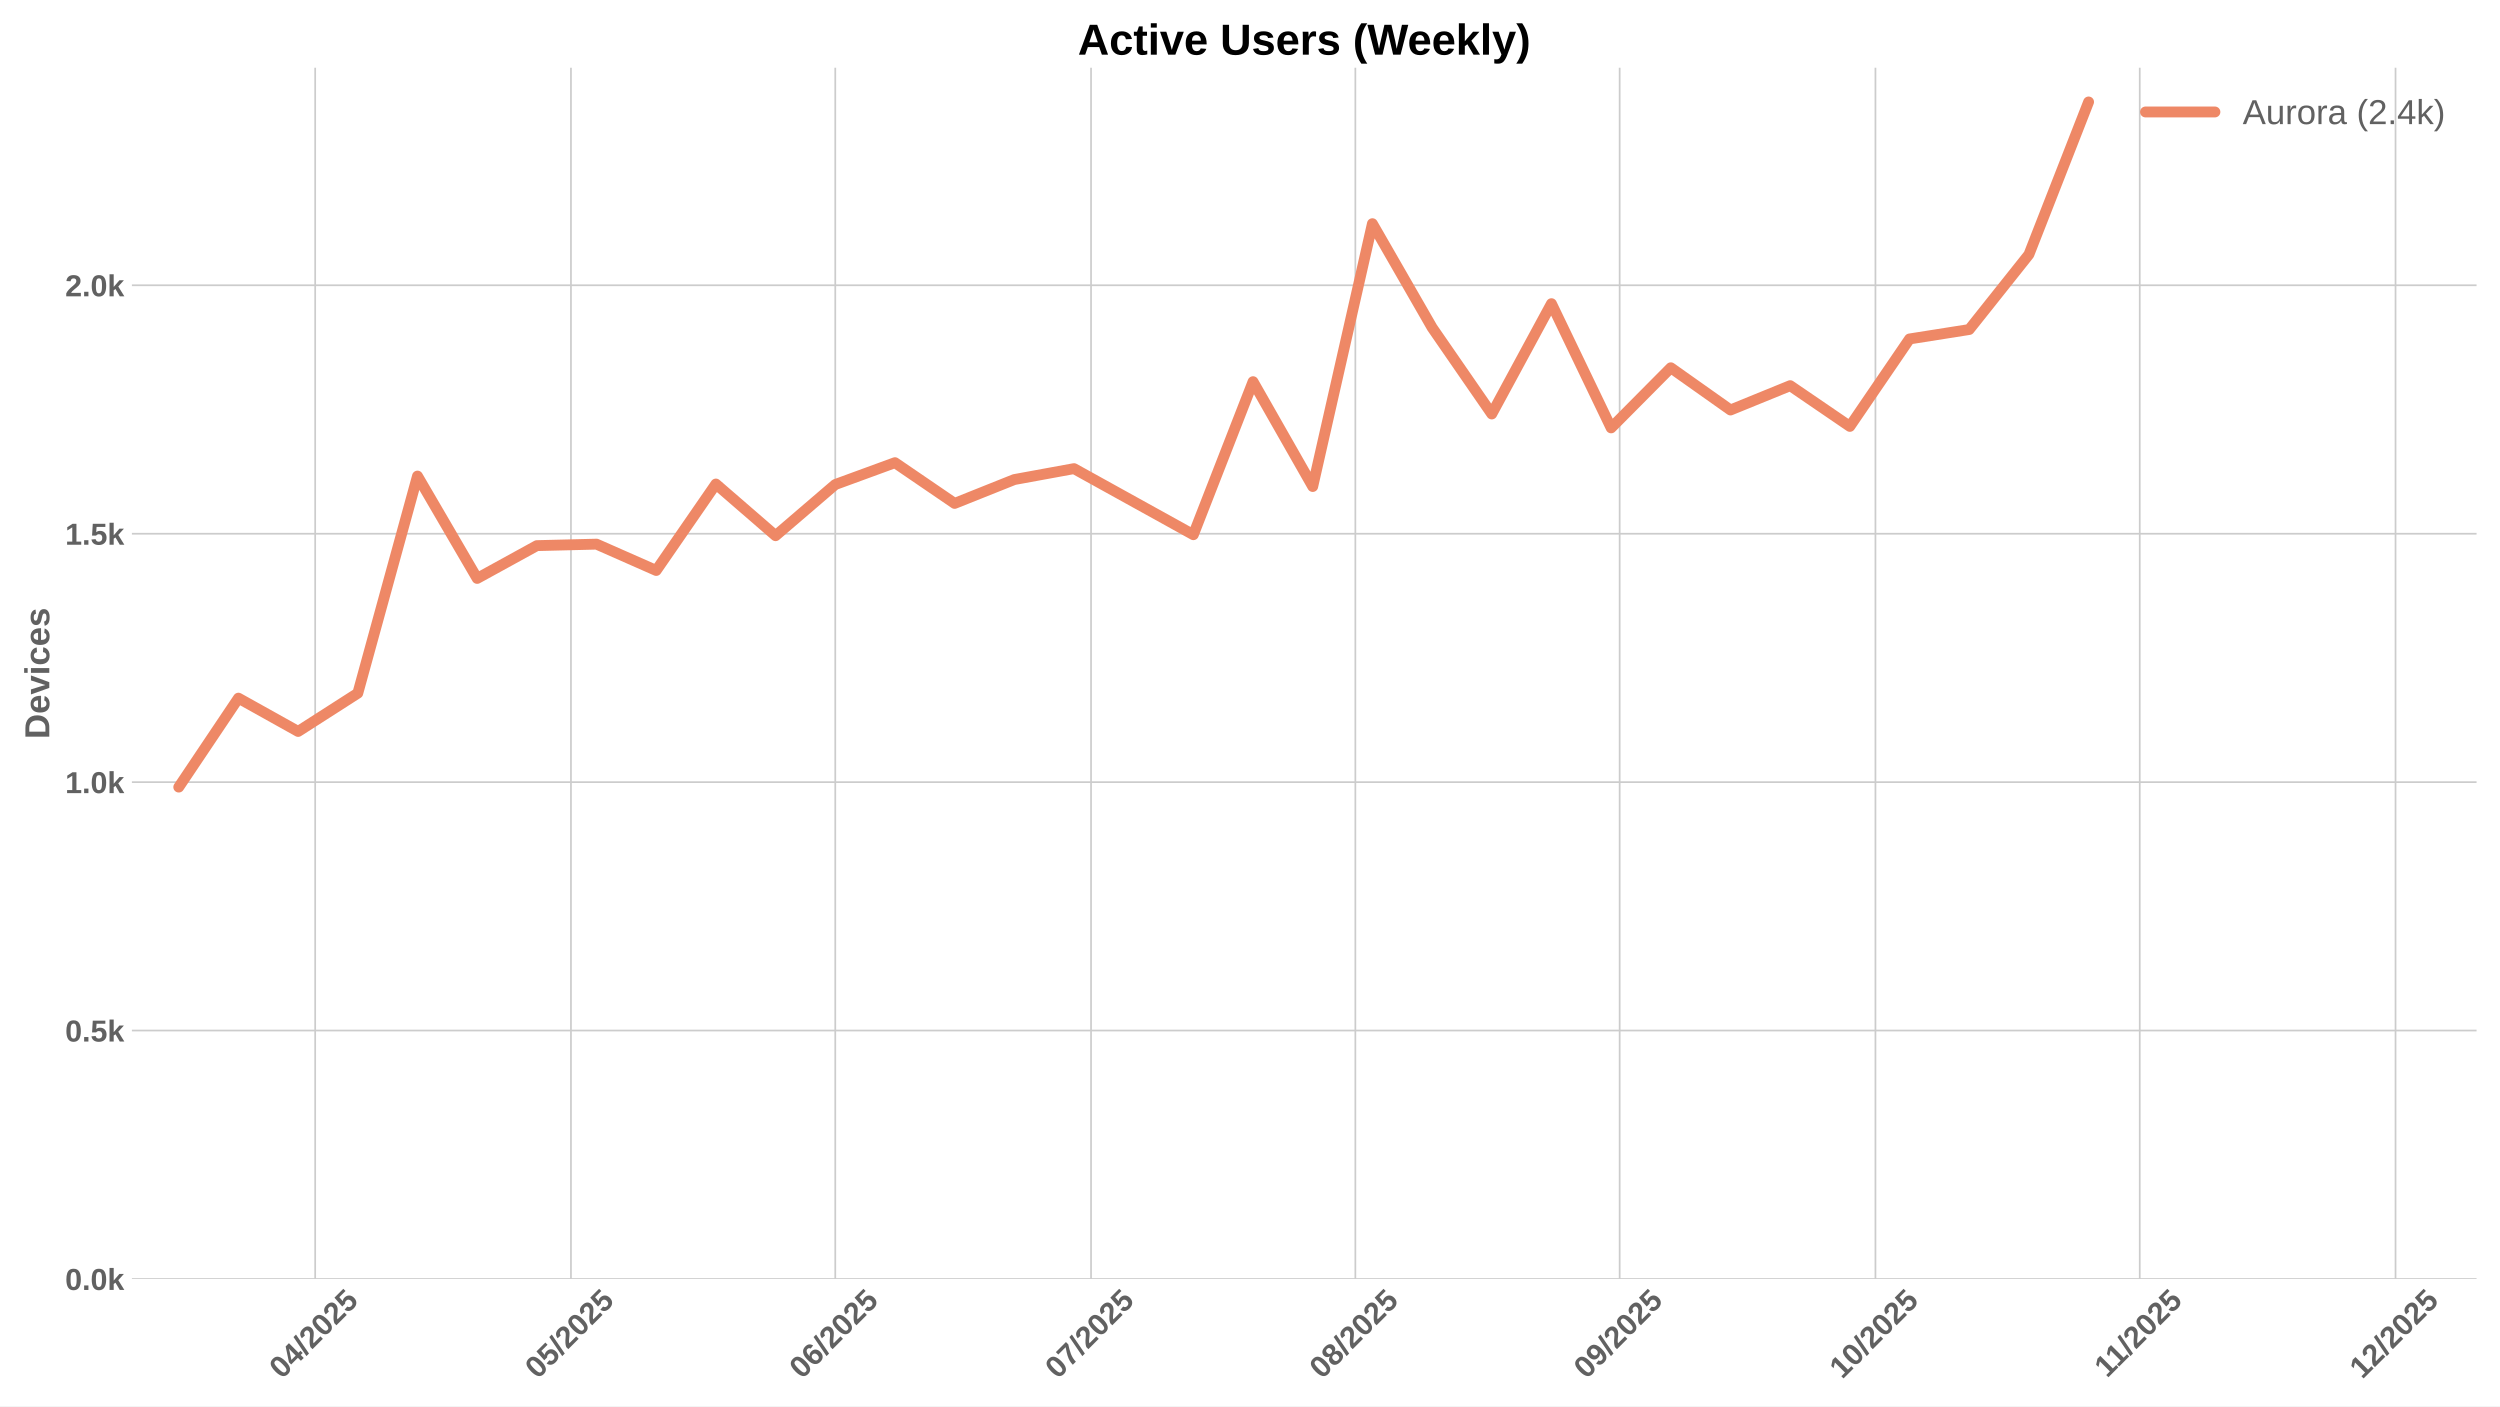
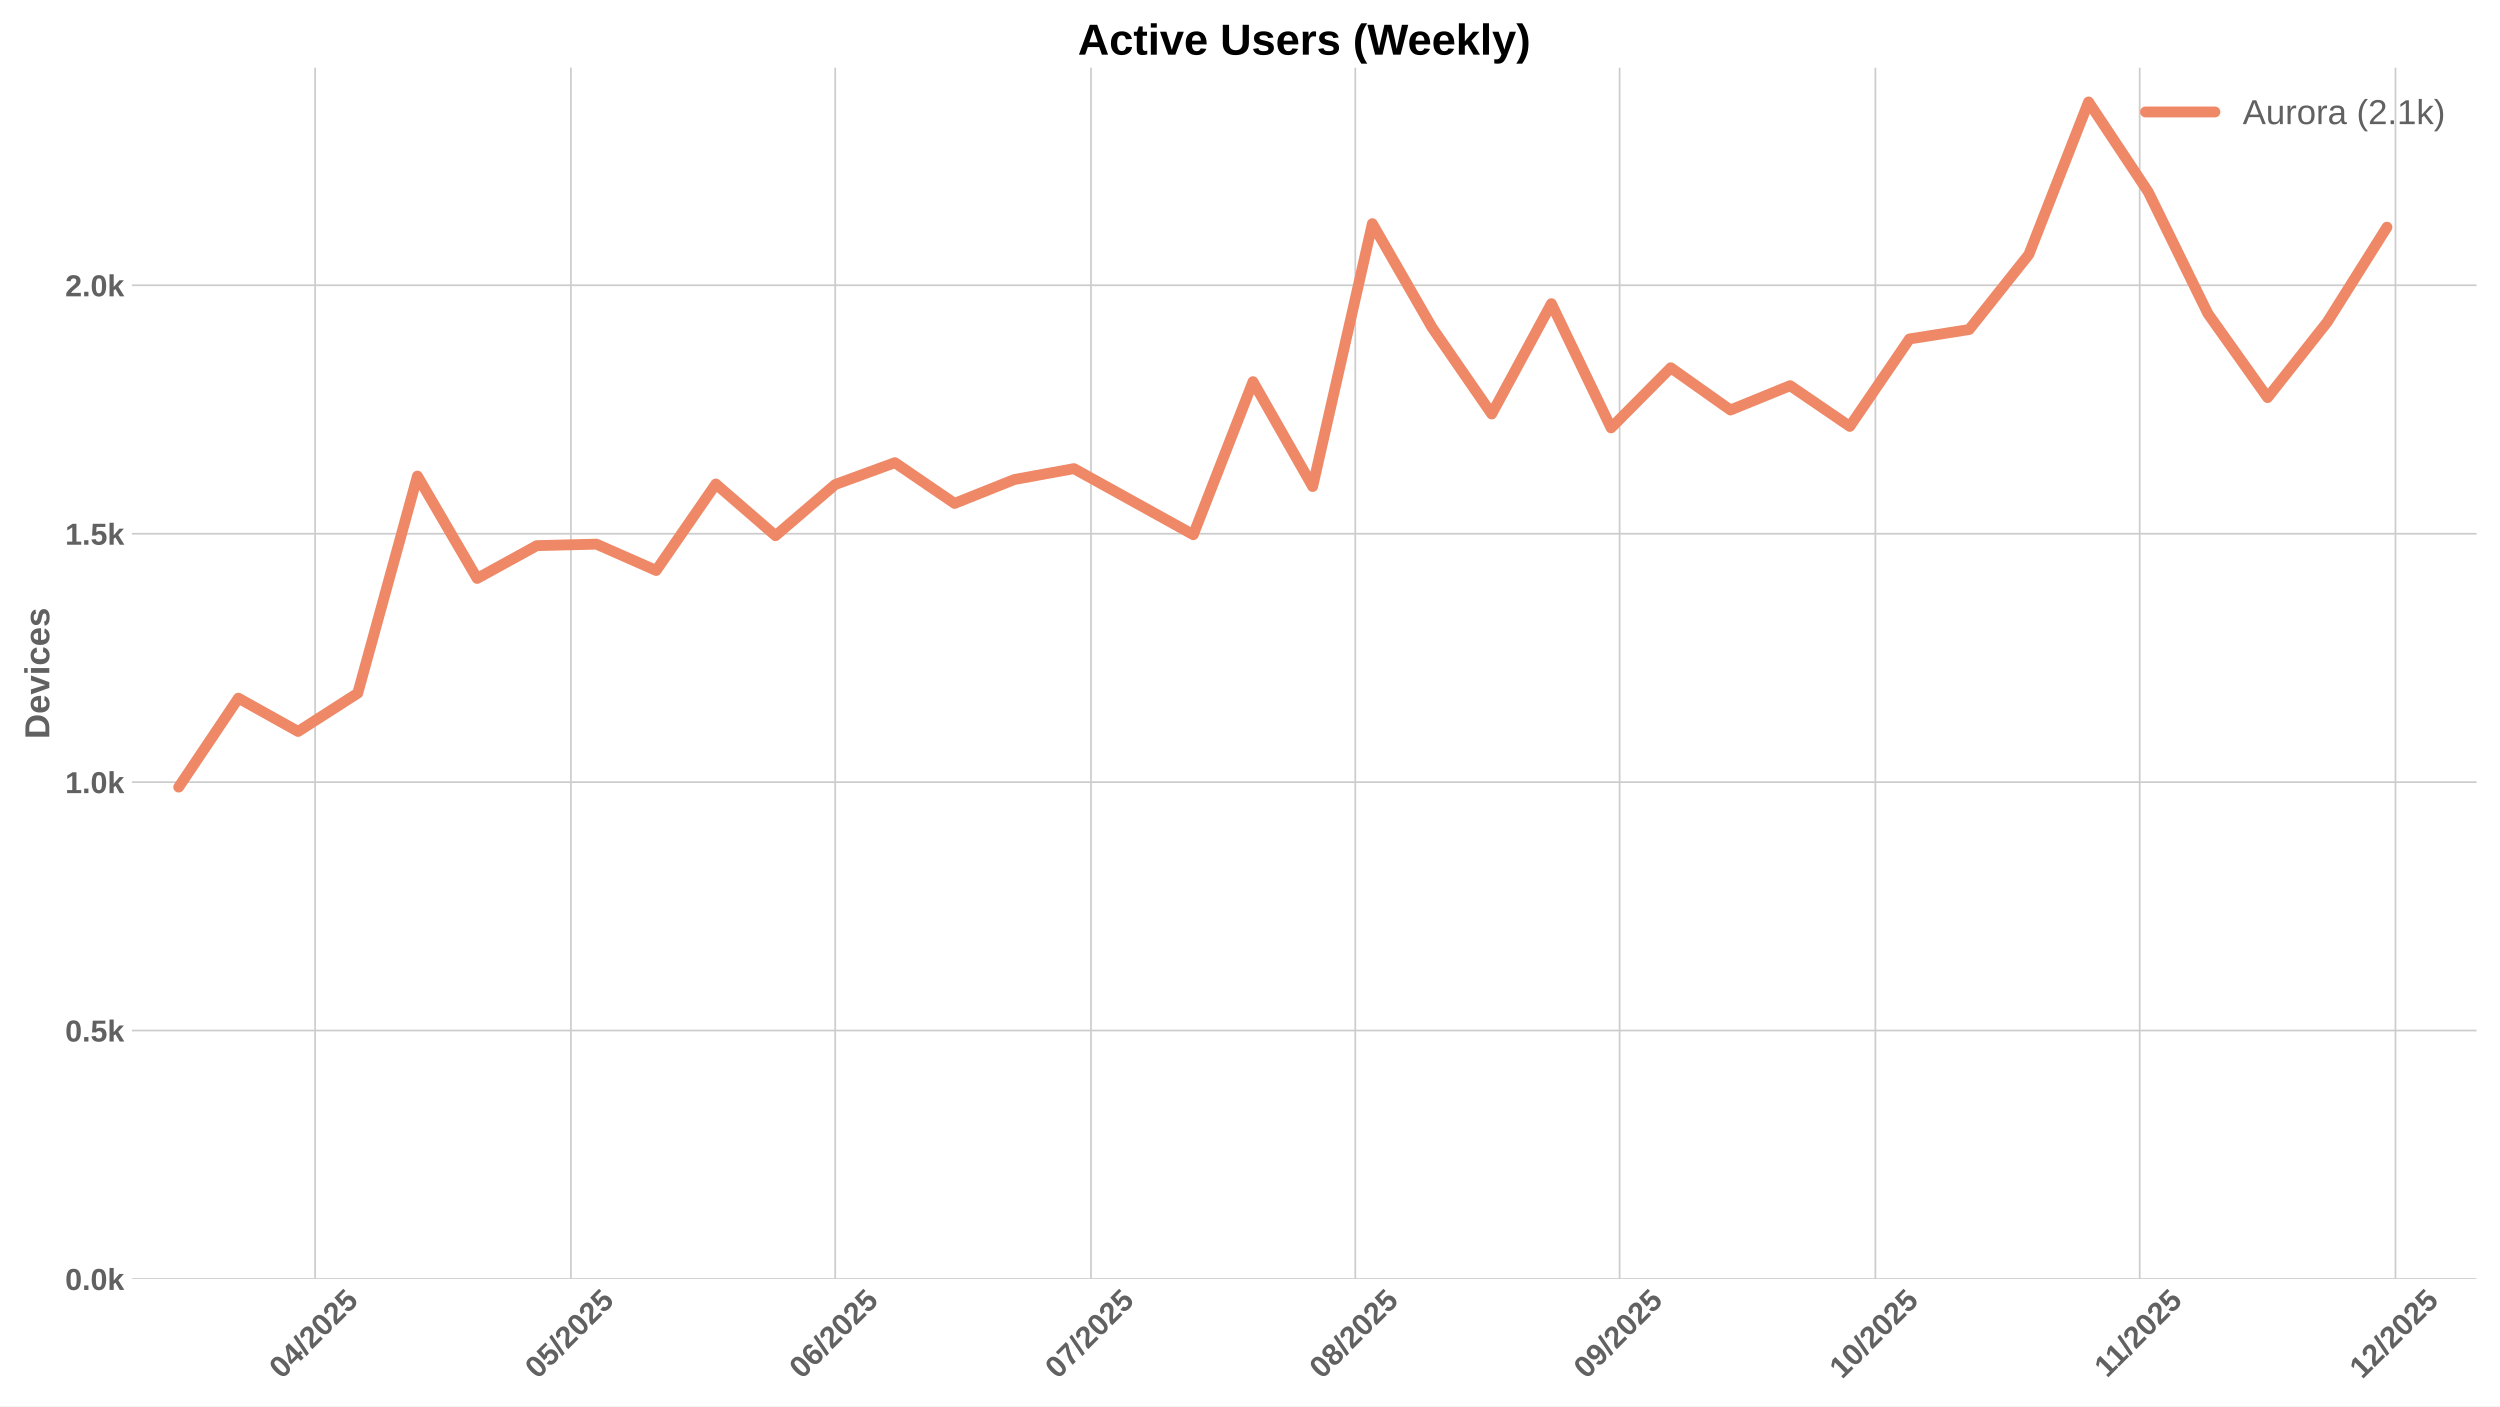
<svg xmlns="http://www.w3.org/2000/svg" xmlns:xlink="http://www.w3.org/1999/xlink" width="1152pt" height="648pt" viewBox="0 0 1152 648" version="1.1">
  <defs>
    <style type="text/css">*{stroke-linejoin: round; stroke-linecap: butt}</style>
  </defs>
  <g id="figure_1">
    <g id="patch_1">
      <path d="M 0 648  L 1152 648  L 1152 0  L 0 0  z " style="fill: #ffffff" />
    </g>
    <g id="axes_1">
      <g id="patch_2">
        <path d="M 60.78 589.343  L 1141.2 589.343  L 1141.2 31.2  L 60.78 31.2  z " style="fill: #ffffff" />
      </g>
      <g id="matplotlib.axis_1">
        <g id="xtick_1">
          <g id="line2d_1">
-             <path d="M 145.232 589.343  L 145.232 31.2  " clip-path="url(#p62fad7b778)" style="fill: none; stroke: #cccccc; stroke-width: 0.8; stroke-linecap: round" />
+             <path d="M 145.207 589.343  L 145.207 31.2  " clip-path="url(#p2c39dc4d48)" style="fill: none; stroke: #cccccc; stroke-width: 0.8; stroke-linecap: round" />
          </g>
          <g id="line2d_2" />
          <g id="text_1">
-             <g style="fill: #616161" transform="translate(129.902 635.7977) rotate(-45) scale(0.14 -0.14)">
+             <g style="fill: #616161" transform="translate(129.8765 635.7977) rotate(-45) scale(0.14 -0.14)">
              <defs>
                <path id="LiberationSans-Bold-30" d="M 3297 2203  Q 3297 1088 2914 512  Q 2531 -63 1766 -63  Q 253 -63 253 2203  Q 253 2994 418 3494  Q 584 3994 915 4231  Q 1247 4469 1791 4469  Q 2572 4469 2934 3903  Q 3297 3338 3297 2203  z M 2416 2203  Q 2416 2813 2356 3150  Q 2297 3488 2165 3634  Q 2034 3781 1784 3781  Q 1519 3781 1383 3632  Q 1247 3484 1189 3148  Q 1131 2813 1131 2203  Q 1131 1600 1192 1261  Q 1253 922 1386 775  Q 1519 628 1772 628  Q 2022 628 2158 783  Q 2294 938 2355 1278  Q 2416 1619 2416 2203  z " transform="scale(0.015625)" />
                <path id="LiberationSans-Bold-34" d="M 2938 897  L 2938 0  L 2100 0  L 2100 897  L 97 897  L 97 1556  L 1956 4403  L 2938 4403  L 2938 1550  L 3525 1550  L 3525 897  L 2938 897  z M 2100 2991  Q 2100 3159 2111 3356  Q 2122 3553 2128 3609  Q 2047 3434 1834 3103  L 813 1550  L 2100 1550  L 2100 2991  z " transform="scale(0.015625)" />
                <path id="LiberationSans-Bold-2f" d="M 63 -128  L 972 4638  L 1716 4638  L 822 -128  L 63 -128  z " transform="scale(0.015625)" />
                <path id="LiberationSans-Bold-32" d="M 222 0  L 222 609  Q 394 988 711 1347  Q 1028 1706 1509 2097  Q 1972 2472 2158 2715  Q 2344 2959 2344 3194  Q 2344 3769 1766 3769  Q 1484 3769 1336 3617  Q 1188 3466 1144 3163  L 259 3213  Q 334 3825 717 4147  Q 1100 4469 1759 4469  Q 2472 4469 2853 4144  Q 3234 3819 3234 3231  Q 3234 2922 3112 2672  Q 2991 2422 2800 2211  Q 2609 2000 2376 1815  Q 2144 1631 1925 1456  Q 1706 1281 1526 1103  Q 1347 925 1259 722  L 3303 722  L 3303 0  L 222 0  z " transform="scale(0.015625)" />
                <path id="LiberationSans-Bold-35" d="M 3381 1466  Q 3381 766 2945 351  Q 2509 -63 1750 -63  Q 1088 -63 689 235  Q 291 534 197 1100  L 1075 1172  Q 1144 891 1319 762  Q 1494 634 1759 634  Q 2088 634 2283 843  Q 2478 1053 2478 1447  Q 2478 1794 2293 2001  Q 2109 2209 1778 2209  Q 1413 2209 1181 1925  L 325 1925  L 478 4403  L 3125 4403  L 3125 3750  L 1275 3750  L 1203 2638  Q 1522 2919 2000 2919  Q 2628 2919 3004 2528  Q 3381 2138 3381 1466  z " transform="scale(0.015625)" />
              </defs>
              <use xlink:href="#LiberationSans-Bold-30" />
              <use xlink:href="#LiberationSans-Bold-34" transform="translate(55.61523 0)" />
              <use xlink:href="#LiberationSans-Bold-2f" transform="translate(111.2305 0)" />
              <use xlink:href="#LiberationSans-Bold-32" transform="translate(139.0137 0)" />
              <use xlink:href="#LiberationSans-Bold-30" transform="translate(194.6289 0)" />
              <use xlink:href="#LiberationSans-Bold-32" transform="translate(250.2441 0)" />
              <use xlink:href="#LiberationSans-Bold-35" transform="translate(305.8594 0)" />
            </g>
          </g>
        </g>
        <g id="xtick_2">
          <g id="line2d_3">
-             <path d="M 263.096 589.343  L 263.096 31.2  " clip-path="url(#p62fad7b778)" style="fill: none; stroke: #cccccc; stroke-width: 0.8; stroke-linecap: round" />
+             <path d="M 263.071 589.343  L 263.071 31.2  " clip-path="url(#p2c39dc4d48)" style="fill: none; stroke: #cccccc; stroke-width: 0.8; stroke-linecap: round" />
          </g>
          <g id="line2d_4" />
          <g id="text_2">
-             <g style="fill: #616161" transform="translate(247.766 635.7977) rotate(-45) scale(0.14 -0.14)">
+             <g style="fill: #616161" transform="translate(247.7405 635.7977) rotate(-45) scale(0.14 -0.14)">
              <use xlink:href="#LiberationSans-Bold-30" />
              <use xlink:href="#LiberationSans-Bold-35" transform="translate(55.61523 0)" />
              <use xlink:href="#LiberationSans-Bold-2f" transform="translate(111.2305 0)" />
              <use xlink:href="#LiberationSans-Bold-32" transform="translate(139.0137 0)" />
              <use xlink:href="#LiberationSans-Bold-30" transform="translate(194.6289 0)" />
              <use xlink:href="#LiberationSans-Bold-32" transform="translate(250.2441 0)" />
              <use xlink:href="#LiberationSans-Bold-35" transform="translate(305.8594 0)" />
            </g>
          </g>
        </g>
        <g id="xtick_3">
          <g id="line2d_5">
-             <path d="M 384.889 589.343  L 384.889 31.2  " clip-path="url(#p62fad7b778)" style="fill: none; stroke: #cccccc; stroke-width: 0.8; stroke-linecap: round" />
+             <path d="M 384.864 589.343  L 384.864 31.2  " clip-path="url(#p2c39dc4d48)" style="fill: none; stroke: #cccccc; stroke-width: 0.8; stroke-linecap: round" />
          </g>
          <g id="line2d_6" />
          <g id="text_3">
-             <g style="fill: #616161" transform="translate(369.5588 635.7977) rotate(-45) scale(0.14 -0.14)">
+             <g style="fill: #616161" transform="translate(369.5333 635.7977) rotate(-45) scale(0.14 -0.14)">
              <defs>
                <path id="LiberationSans-Bold-36" d="M 3328 1441  Q 3328 738 2934 337  Q 2541 -63 1847 -63  Q 1069 -63 651 482  Q 234 1028 234 2100  Q 234 3278 657 3873  Q 1081 4469 1869 4469  Q 2428 4469 2751 4222  Q 3075 3975 3209 3456  L 2381 3341  Q 2263 3775 1850 3775  Q 1497 3775 1295 3422  Q 1094 3069 1094 2350  Q 1234 2584 1484 2709  Q 1734 2834 2050 2834  Q 2641 2834 2984 2459  Q 3328 2084 3328 1441  z M 2447 1416  Q 2447 1791 2273 1989  Q 2100 2188 1797 2188  Q 1506 2188 1331 2002  Q 1156 1816 1156 1509  Q 1156 1125 1339 873  Q 1522 622 1819 622  Q 2116 622 2281 833  Q 2447 1044 2447 1416  z " transform="scale(0.015625)" />
              </defs>
              <use xlink:href="#LiberationSans-Bold-30" />
              <use xlink:href="#LiberationSans-Bold-36" transform="translate(55.61523 0)" />
              <use xlink:href="#LiberationSans-Bold-2f" transform="translate(111.2305 0)" />
              <use xlink:href="#LiberationSans-Bold-32" transform="translate(139.0137 0)" />
              <use xlink:href="#LiberationSans-Bold-30" transform="translate(194.6289 0)" />
              <use xlink:href="#LiberationSans-Bold-32" transform="translate(250.2441 0)" />
              <use xlink:href="#LiberationSans-Bold-35" transform="translate(305.8594 0)" />
            </g>
          </g>
        </g>
        <g id="xtick_4">
          <g id="line2d_7">
-             <path d="M 502.753 589.343  L 502.753 31.2  " clip-path="url(#p62fad7b778)" style="fill: none; stroke: #cccccc; stroke-width: 0.8; stroke-linecap: round" />
+             <path d="M 502.728 589.343  L 502.728 31.2  " clip-path="url(#p2c39dc4d48)" style="fill: none; stroke: #cccccc; stroke-width: 0.8; stroke-linecap: round" />
          </g>
          <g id="line2d_8" />
          <g id="text_4">
-             <g style="fill: #616161" transform="translate(487.4228 635.7977) rotate(-45) scale(0.14 -0.14)">
+             <g style="fill: #616161" transform="translate(487.3973 635.7977) rotate(-45) scale(0.14 -0.14)">
              <defs>
                <path id="LiberationSans-Bold-37" d="M 3278 3706  Q 2981 3238 2717 2797  Q 2453 2356 2256 1911  Q 2059 1466 1945 995  Q 1831 525 1831 0  L 916 0  Q 916 550 1059 1064  Q 1203 1578 1475 2111  Q 1747 2644 2463 3681  L 275 3681  L 275 4403  L 3278 4403  L 3278 3706  z " transform="scale(0.015625)" />
              </defs>
              <use xlink:href="#LiberationSans-Bold-30" />
              <use xlink:href="#LiberationSans-Bold-37" transform="translate(55.61523 0)" />
              <use xlink:href="#LiberationSans-Bold-2f" transform="translate(111.2305 0)" />
              <use xlink:href="#LiberationSans-Bold-32" transform="translate(139.0137 0)" />
              <use xlink:href="#LiberationSans-Bold-30" transform="translate(194.6289 0)" />
              <use xlink:href="#LiberationSans-Bold-32" transform="translate(250.2441 0)" />
              <use xlink:href="#LiberationSans-Bold-35" transform="translate(305.8594 0)" />
            </g>
          </g>
        </g>
        <g id="xtick_5">
          <g id="line2d_9">
-             <path d="M 624.546 589.343  L 624.546 31.2  " clip-path="url(#p62fad7b778)" style="fill: none; stroke: #cccccc; stroke-width: 0.8; stroke-linecap: round" />
+             <path d="M 624.52 589.343  L 624.52 31.2  " clip-path="url(#p2c39dc4d48)" style="fill: none; stroke: #cccccc; stroke-width: 0.8; stroke-linecap: round" />
          </g>
          <g id="line2d_10" />
          <g id="text_5">
-             <g style="fill: #616161" transform="translate(609.2156 635.7977) rotate(-45) scale(0.14 -0.14)">
+             <g style="fill: #616161" transform="translate(609.1901 635.7977) rotate(-45) scale(0.14 -0.14)">
              <defs>
                <path id="LiberationSans-Bold-38" d="M 3363 1241  Q 3363 622 2953 279  Q 2544 -63 1784 -63  Q 1031 -63 617 278  Q 203 619 203 1234  Q 203 1656 447 1945  Q 691 2234 1100 2303  L 1100 2316  Q 744 2394 525 2669  Q 306 2944 306 3303  Q 306 3844 689 4156  Q 1072 4469 1772 4469  Q 2488 4469 2870 4164  Q 3253 3859 3253 3297  Q 3253 2938 3036 2666  Q 2819 2394 2453 2322  L 2453 2309  Q 2878 2241 3120 1961  Q 3363 1681 3363 1241  z M 2350 3250  Q 2350 3563 2206 3708  Q 2063 3853 1772 3853  Q 1203 3853 1203 3250  Q 1203 2619 1778 2619  Q 2066 2619 2208 2766  Q 2350 2913 2350 3250  z M 2453 1313  Q 2453 2003 1766 2003  Q 1447 2003 1276 1822  Q 1106 1641 1106 1300  Q 1106 913 1275 734  Q 1444 556 1791 556  Q 2131 556 2292 734  Q 2453 913 2453 1313  z " transform="scale(0.015625)" />
              </defs>
              <use xlink:href="#LiberationSans-Bold-30" />
              <use xlink:href="#LiberationSans-Bold-38" transform="translate(55.61523 0)" />
              <use xlink:href="#LiberationSans-Bold-2f" transform="translate(111.2305 0)" />
              <use xlink:href="#LiberationSans-Bold-32" transform="translate(139.0137 0)" />
              <use xlink:href="#LiberationSans-Bold-30" transform="translate(194.6289 0)" />
              <use xlink:href="#LiberationSans-Bold-32" transform="translate(250.2441 0)" />
              <use xlink:href="#LiberationSans-Bold-35" transform="translate(305.8594 0)" />
            </g>
          </g>
        </g>
        <g id="xtick_6">
          <g id="line2d_11">
-             <path d="M 746.339 589.343  L 746.339 31.2  " clip-path="url(#p62fad7b778)" style="fill: none; stroke: #cccccc; stroke-width: 0.8; stroke-linecap: round" />
+             <path d="M 746.313 589.343  L 746.313 31.2  " clip-path="url(#p2c39dc4d48)" style="fill: none; stroke: #cccccc; stroke-width: 0.8; stroke-linecap: round" />
          </g>
          <g id="line2d_12" />
          <g id="text_6">
-             <g style="fill: #616161" transform="translate(731.0084 635.7977) rotate(-45) scale(0.14 -0.14)">
+             <g style="fill: #616161" transform="translate(730.9829 635.7977) rotate(-45) scale(0.14 -0.14)">
              <defs>
                <path id="LiberationSans-Bold-39" d="M 3322 2272  Q 3322 1100 2894 518  Q 2466 -63 1678 -63  Q 1097 -63 767 185  Q 438 434 300 972  L 1125 1088  Q 1247 628 1688 628  Q 2056 628 2254 981  Q 2453 1334 2459 2028  Q 2341 1794 2070 1661  Q 1800 1528 1488 1528  Q 906 1528 564 1923  Q 222 2319 222 2994  Q 222 3688 623 4078  Q 1025 4469 1759 4469  Q 2550 4469 2936 3920  Q 3322 3372 3322 2272  z M 2394 2888  Q 2394 3297 2214 3539  Q 2034 3781 1738 3781  Q 1447 3781 1280 3570  Q 1113 3359 1113 2988  Q 1113 2622 1278 2401  Q 1444 2181 1741 2181  Q 2022 2181 2208 2373  Q 2394 2566 2394 2888  z " transform="scale(0.015625)" />
              </defs>
              <use xlink:href="#LiberationSans-Bold-30" />
              <use xlink:href="#LiberationSans-Bold-39" transform="translate(55.61523 0)" />
              <use xlink:href="#LiberationSans-Bold-2f" transform="translate(111.2305 0)" />
              <use xlink:href="#LiberationSans-Bold-32" transform="translate(139.0137 0)" />
              <use xlink:href="#LiberationSans-Bold-30" transform="translate(194.6289 0)" />
              <use xlink:href="#LiberationSans-Bold-32" transform="translate(250.2441 0)" />
              <use xlink:href="#LiberationSans-Bold-35" transform="translate(305.8594 0)" />
            </g>
          </g>
        </g>
        <g id="xtick_7">
          <g id="line2d_13">
-             <path d="M 864.203 589.343  L 864.203 31.2  " clip-path="url(#p62fad7b778)" style="fill: none; stroke: #cccccc; stroke-width: 0.8; stroke-linecap: round" />
+             <path d="M 864.177 589.343  L 864.177 31.2  " clip-path="url(#p2c39dc4d48)" style="fill: none; stroke: #cccccc; stroke-width: 0.8; stroke-linecap: round" />
          </g>
          <g id="line2d_14" />
          <g id="text_7">
-             <g style="fill: #616161" transform="translate(848.8724 635.7977) rotate(-45) scale(0.14 -0.14)">
+             <g style="fill: #616161" transform="translate(848.8469 635.7977) rotate(-45) scale(0.14 -0.14)">
              <defs>
                <path id="LiberationSans-Bold-31" d="M 403 0  L 403 653  L 1494 653  L 1494 3656  L 438 2997  L 438 3688  L 1541 4403  L 2372 4403  L 2372 653  L 3381 653  L 3381 0  L 403 0  z " transform="scale(0.015625)" />
              </defs>
              <use xlink:href="#LiberationSans-Bold-31" />
              <use xlink:href="#LiberationSans-Bold-30" transform="translate(55.61523 0)" />
              <use xlink:href="#LiberationSans-Bold-2f" transform="translate(111.2305 0)" />
              <use xlink:href="#LiberationSans-Bold-32" transform="translate(139.0137 0)" />
              <use xlink:href="#LiberationSans-Bold-30" transform="translate(194.6289 0)" />
              <use xlink:href="#LiberationSans-Bold-32" transform="translate(250.2441 0)" />
              <use xlink:href="#LiberationSans-Bold-35" transform="translate(305.8594 0)" />
            </g>
          </g>
        </g>
        <g id="xtick_8">
          <g id="line2d_15">
-             <path d="M 985.995 589.343  L 985.995 31.2  " clip-path="url(#p62fad7b778)" style="fill: none; stroke: #cccccc; stroke-width: 0.8; stroke-linecap: round" />
+             <path d="M 985.97 589.343  L 985.97 31.2  " clip-path="url(#p2c39dc4d48)" style="fill: none; stroke: #cccccc; stroke-width: 0.8; stroke-linecap: round" />
          </g>
          <g id="line2d_16" />
          <g id="text_8">
-             <g style="fill: #616161" transform="translate(970.9374 635.2532) rotate(-45) scale(0.14 -0.14)">
+             <g style="fill: #616161" transform="translate(970.9119 635.2532) rotate(-45) scale(0.14 -0.14)">
              <use xlink:href="#LiberationSans-Bold-31" />
              <use xlink:href="#LiberationSans-Bold-31" transform="translate(50.11523 0)" />
              <use xlink:href="#LiberationSans-Bold-2f" transform="translate(105.7305 0)" />
              <use xlink:href="#LiberationSans-Bold-32" transform="translate(133.5137 0)" />
              <use xlink:href="#LiberationSans-Bold-30" transform="translate(189.1289 0)" />
              <use xlink:href="#LiberationSans-Bold-32" transform="translate(244.7441 0)" />
              <use xlink:href="#LiberationSans-Bold-35" transform="translate(300.3594 0)" />
            </g>
          </g>
        </g>
        <g id="xtick_9">
          <g id="line2d_17">
-             <path d="M 1103.859 589.343  L 1103.859 31.2  " clip-path="url(#p62fad7b778)" style="fill: none; stroke: #cccccc; stroke-width: 0.8; stroke-linecap: round" />
+             <path d="M 1103.834 589.343  L 1103.834 31.2  " clip-path="url(#p2c39dc4d48)" style="fill: none; stroke: #cccccc; stroke-width: 0.8; stroke-linecap: round" />
          </g>
          <g id="line2d_18" />
          <g id="text_9">
-             <g style="fill: #616161" transform="translate(1088.529 635.7977) rotate(-45) scale(0.14 -0.14)">
+             <g style="fill: #616161" transform="translate(1088.504 635.7977) rotate(-45) scale(0.14 -0.14)">
              <use xlink:href="#LiberationSans-Bold-31" />
              <use xlink:href="#LiberationSans-Bold-32" transform="translate(55.61523 0)" />
              <use xlink:href="#LiberationSans-Bold-2f" transform="translate(111.2305 0)" />
              <use xlink:href="#LiberationSans-Bold-32" transform="translate(139.0137 0)" />
              <use xlink:href="#LiberationSans-Bold-30" transform="translate(194.6289 0)" />
              <use xlink:href="#LiberationSans-Bold-32" transform="translate(250.2441 0)" />
              <use xlink:href="#LiberationSans-Bold-35" transform="translate(305.8594 0)" />
            </g>
          </g>
        </g>
      </g>
      <g id="matplotlib.axis_2">
        <g id="ytick_1">
          <g id="line2d_19">
-             <path d="M 60.78 589.343  L 1141.2 589.343  " clip-path="url(#p62fad7b778)" style="fill: none; stroke: #cccccc; stroke-width: 0.8; stroke-linecap: round" />
+             <path d="M 60.78 589.343  L 1141.2 589.343  " clip-path="url(#p2c39dc4d48)" style="fill: none; stroke: #cccccc; stroke-width: 0.8; stroke-linecap: round" />
          </g>
          <g id="line2d_20" />
          <g id="text_10">
            <g style="fill: #616161" transform="translate(30.03469 594.416) scale(0.14 -0.14)">
              <defs>
                <path id="LiberationSans-Bold-2e" d="M 434 0  L 434 953  L 1338 953  L 1338 0  L 434 0  z " transform="scale(0.015625)" />
                <path id="LiberationSans-Bold-6b" d="M 2606 0  L 1703 1531  L 1325 1269  L 1325 0  L 447 0  L 447 4638  L 1325 4638  L 1325 1981  L 2531 3381  L 3475 3381  L 2288 2063  L 3566 0  L 2606 0  z " transform="scale(0.015625)" />
              </defs>
              <use xlink:href="#LiberationSans-Bold-30" />
              <use xlink:href="#LiberationSans-Bold-2e" transform="translate(55.61523 0)" />
              <use xlink:href="#LiberationSans-Bold-30" transform="translate(83.39844 0)" />
              <use xlink:href="#LiberationSans-Bold-6b" transform="translate(139.0137 0)" />
            </g>
          </g>
        </g>
        <g id="ytick_2">
          <g id="line2d_21">
-             <path d="M 60.78 474.873  L 1141.2 474.873  " clip-path="url(#p62fad7b778)" style="fill: none; stroke: #cccccc; stroke-width: 0.8; stroke-linecap: round" />
+             <path d="M 60.78 474.873  L 1141.2 474.873  " clip-path="url(#p2c39dc4d48)" style="fill: none; stroke: #cccccc; stroke-width: 0.8; stroke-linecap: round" />
          </g>
          <g id="line2d_22" />
          <g id="text_11">
            <g style="fill: #616161" transform="translate(30.03469 479.9462) scale(0.14 -0.14)">
              <use xlink:href="#LiberationSans-Bold-30" />
              <use xlink:href="#LiberationSans-Bold-2e" transform="translate(55.61523 0)" />
              <use xlink:href="#LiberationSans-Bold-35" transform="translate(83.39844 0)" />
              <use xlink:href="#LiberationSans-Bold-6b" transform="translate(139.0137 0)" />
            </g>
          </g>
        </g>
        <g id="ytick_3">
          <g id="line2d_23">
-             <path d="M 60.78 360.404  L 1141.2 360.404  " clip-path="url(#p62fad7b778)" style="fill: none; stroke: #cccccc; stroke-width: 0.8; stroke-linecap: round" />
+             <path d="M 60.78 360.404  L 1141.2 360.404  " clip-path="url(#p2c39dc4d48)" style="fill: none; stroke: #cccccc; stroke-width: 0.8; stroke-linecap: round" />
          </g>
          <g id="line2d_24" />
          <g id="text_12">
            <g style="fill: #616161" transform="translate(30.03469 365.4764) scale(0.14 -0.14)">
              <use xlink:href="#LiberationSans-Bold-31" />
              <use xlink:href="#LiberationSans-Bold-2e" transform="translate(55.61523 0)" />
              <use xlink:href="#LiberationSans-Bold-30" transform="translate(83.39844 0)" />
              <use xlink:href="#LiberationSans-Bold-6b" transform="translate(139.0137 0)" />
            </g>
          </g>
        </g>
        <g id="ytick_4">
          <g id="line2d_25">
-             <path d="M 60.78 245.934  L 1141.2 245.934  " clip-path="url(#p62fad7b778)" style="fill: none; stroke: #cccccc; stroke-width: 0.8; stroke-linecap: round" />
+             <path d="M 60.78 245.934  L 1141.2 245.934  " clip-path="url(#p2c39dc4d48)" style="fill: none; stroke: #cccccc; stroke-width: 0.8; stroke-linecap: round" />
          </g>
          <g id="line2d_26" />
          <g id="text_13">
            <g style="fill: #616161" transform="translate(30.03469 251.0067) scale(0.14 -0.14)">
              <use xlink:href="#LiberationSans-Bold-31" />
              <use xlink:href="#LiberationSans-Bold-2e" transform="translate(55.61523 0)" />
              <use xlink:href="#LiberationSans-Bold-35" transform="translate(83.39844 0)" />
              <use xlink:href="#LiberationSans-Bold-6b" transform="translate(139.0137 0)" />
            </g>
          </g>
        </g>
        <g id="ytick_5">
          <g id="line2d_27">
-             <path d="M 60.78 131.464  L 1141.2 131.464  " clip-path="url(#p62fad7b778)" style="fill: none; stroke: #cccccc; stroke-width: 0.8; stroke-linecap: round" />
+             <path d="M 60.78 131.464  L 1141.2 131.464  " clip-path="url(#p2c39dc4d48)" style="fill: none; stroke: #cccccc; stroke-width: 0.8; stroke-linecap: round" />
          </g>
          <g id="line2d_28" />
          <g id="text_14">
            <g style="fill: #616161" transform="translate(30.03469 136.5369) scale(0.14 -0.14)">
              <use xlink:href="#LiberationSans-Bold-32" />
              <use xlink:href="#LiberationSans-Bold-2e" transform="translate(55.61523 0)" />
              <use xlink:href="#LiberationSans-Bold-30" transform="translate(83.39844 0)" />
              <use xlink:href="#LiberationSans-Bold-6b" transform="translate(139.0137 0)" />
            </g>
          </g>
        </g>
        <g id="text_15">
          <g style="fill: #616161" transform="translate(22.71469 340.5153) rotate(-90) scale(0.16 -0.16)">
            <defs>
              <path id="LiberationSans-Bold-44" d="M 4353 2234  Q 4353 1553 4086 1045  Q 3819 538 3330 269  Q 2841 0 2209 0  L 428 0  L 428 4403  L 2022 4403  Q 3134 4403 3743 3842  Q 4353 3281 4353 2234  z M 3425 2234  Q 3425 2944 3056 3317  Q 2688 3691 2003 3691  L 1350 3691  L 1350 713  L 2131 713  Q 2725 713 3075 1122  Q 3425 1531 3425 2234  z " transform="scale(0.015625)" />
              <path id="LiberationSans-Bold-65" d="M 1831 -63  Q 1069 -63 659 389  Q 250 841 250 1706  Q 250 2544 665 2994  Q 1081 3444 1844 3444  Q 2572 3444 2956 2961  Q 3341 2478 3341 1547  L 3341 1522  L 1172 1522  Q 1172 1028 1355 776  Q 1538 525 1875 525  Q 2341 525 2463 928  L 3291 856  Q 2931 -63 1831 -63  z M 1831 2891  Q 1522 2891 1355 2675  Q 1188 2459 1178 2072  L 2491 2072  Q 2466 2481 2294 2686  Q 2122 2891 1831 2891  z " transform="scale(0.015625)" />
              <path id="LiberationSans-Bold-76" d="M 2284 0  L 1234 0  L 25 3381  L 953 3381  L 1544 1491  Q 1591 1334 1766 709  Q 1797 838 1894 1159  Q 1991 1481 2613 3381  L 3531 3381  L 2284 0  z " transform="scale(0.015625)" />
              <path id="LiberationSans-Bold-69" d="M 447 3991  L 447 4638  L 1325 4638  L 1325 3991  L 447 3991  z M 447 0  L 447 3381  L 1325 3381  L 1325 0  L 447 0  z " transform="scale(0.015625)" />
              <path id="LiberationSans-Bold-63" d="M 1856 -63  Q 1088 -63 669 395  Q 250 853 250 1672  Q 250 2509 672 2976  Q 1094 3444 1869 3444  Q 2466 3444 2856 3144  Q 3247 2844 3347 2316  L 2463 2272  Q 2425 2531 2275 2686  Q 2125 2841 1850 2841  Q 1172 2841 1172 1706  Q 1172 538 1863 538  Q 2113 538 2281 695  Q 2450 853 2491 1166  L 3372 1125  Q 3325 778 3123 506  Q 2922 234 2594 85  Q 2266 -63 1856 -63  z " transform="scale(0.015625)" />
              <path id="LiberationSans-Bold-73" d="M 3297 988  Q 3297 497 2895 217  Q 2494 -63 1784 -63  Q 1088 -63 717 157  Q 347 378 225 844  L 997 959  Q 1063 719 1223 619  Q 1384 519 1784 519  Q 2153 519 2322 612  Q 2491 706 2491 906  Q 2491 1069 2355 1164  Q 2219 1259 1894 1325  Q 1150 1472 890 1598  Q 631 1725 495 1926  Q 359 2128 359 2422  Q 359 2906 732 3176  Q 1106 3447 1791 3447  Q 2394 3447 2761 3212  Q 3128 2978 3219 2534  L 2441 2453  Q 2403 2659 2256 2761  Q 2109 2863 1791 2863  Q 1478 2863 1322 2783  Q 1166 2703 1166 2516  Q 1166 2369 1286 2283  Q 1406 2197 1691 2141  Q 2088 2059 2395 1973  Q 2703 1888 2889 1769  Q 3075 1650 3186 1464  Q 3297 1278 3297 988  z " transform="scale(0.015625)" />
            </defs>
            <use xlink:href="#LiberationSans-Bold-44" />
            <use xlink:href="#LiberationSans-Bold-65" transform="translate(72.2168 0)" />
            <use xlink:href="#LiberationSans-Bold-76" transform="translate(127.832 0)" />
            <use xlink:href="#LiberationSans-Bold-69" transform="translate(183.4473 0)" />
            <use xlink:href="#LiberationSans-Bold-63" transform="translate(211.2305 0)" />
            <use xlink:href="#LiberationSans-Bold-65" transform="translate(266.8457 0)" />
            <use xlink:href="#LiberationSans-Bold-73" transform="translate(322.4609 0)" />
          </g>
        </g>
      </g>
      <g id="line2d_29">
-         <path d="M 82.371 362.693  L 109.873 321.713  L 137.375 337.052  L 164.876 319.423  L 192.378 219.377  L 219.879 266.538  L 247.381 251.428  L 274.883 250.742  L 302.384 262.875  L 329.886 223.04  L 357.387 246.85  L 384.889 223.269  L 412.391 213.196  L 439.892 231.969  L 467.394 220.979  L 494.895 215.943  L 549.899 246.392  L 577.4 175.878  L 604.902 224.185  L 632.403 103.076  L 659.905 150.924  L 687.407 190.759  L 714.908 139.935  L 742.41 197.17  L 769.911 169.468  L 797.413 188.928  L 824.915 177.71  L 852.416 196.483  L 879.918 156.19  L 907.419 151.84  L 934.921 117.27  L 962.423 46.985  " clip-path="url(#p62fad7b778)" style="fill: none; stroke: #ee8866; stroke-width: 5; stroke-linecap: round" />
+         <path d="M 82.346 362.693  L 109.848 321.713  L 137.349 337.052  L 164.851 319.423  L 192.352 219.377  L 219.854 266.538  L 247.356 251.428  L 274.857 250.742  L 302.359 262.875  L 329.86 223.04  L 357.362 246.85  L 384.864 223.269  L 412.365 213.196  L 439.867 231.969  L 467.368 220.979  L 494.87 215.943  L 549.873 246.392  L 577.375 175.878  L 604.876 224.185  L 632.378 103.076  L 659.88 150.924  L 687.381 190.759  L 714.883 139.935  L 742.384 197.17  L 769.886 169.468  L 797.388 188.928  L 824.889 177.71  L 852.391 196.483  L 879.892 156.19  L 907.394 151.84  L 934.896 117.27  L 962.397 46.985  L 989.899 88.423  L 1017.4 144.514  L 1044.902 183.204  L 1072.404 148.406  L 1099.905 104.678  " clip-path="url(#p2c39dc4d48)" style="fill: none; stroke: #ee8866; stroke-width: 5; stroke-linecap: round" />
      </g>
      <g id="patch_3">
        <path d="M 60.78 589.343  L 60.78 31.2  " style="fill: none" />
      </g>
      <g id="patch_4">
        <path d="M 1141.2 589.343  L 1141.2 31.2  " style="fill: none" />
      </g>
      <g id="patch_5">
        <path d="M 60.78 589.343  L 1141.2 589.343  " style="fill: none" />
      </g>
      <g id="patch_6">
        <path d="M 60.78 31.2  L 1141.2 31.2  " style="fill: none" />
      </g>
      <g id="text_16">
        <g transform="translate(496.6791 25.2) scale(0.2 -0.2)">
          <defs>
            <path id="LiberationSans-Bold-41" d="M 3541 0  L 3150 1125  L 1472 1125  L 1081 0  L 159 0  L 1766 4403  L 2853 4403  L 4453 0  L 3541 0  z M 2309 3725  L 2291 3656  Q 2259 3544 2215 3400  Q 2172 3256 1678 1819  L 2944 1819  L 2509 3084  L 2375 3509  L 2309 3725  z " transform="scale(0.015625)" />
            <path id="LiberationSans-Bold-74" d="M 1313 -56  Q 925 -56 715 155  Q 506 366 506 794  L 506 2788  L 78 2788  L 78 3381  L 550 3381  L 825 4175  L 1375 4175  L 1375 3381  L 2016 3381  L 2016 2788  L 1375 2788  L 1375 1031  Q 1375 784 1469 667  Q 1563 550 1759 550  Q 1863 550 2053 594  L 2053 50  Q 1728 -56 1313 -56  z " transform="scale(0.015625)" />
            <path id="LiberationSans-Bold-20" transform="scale(0.015625)" />
            <path id="LiberationSans-Bold-55" d="M 2259 -63  Q 1350 -63 867 381  Q 384 825 384 1650  L 384 4403  L 1306 4403  L 1306 1722  Q 1306 1200 1554 929  Q 1803 659 2284 659  Q 2778 659 3043 942  Q 3309 1225 3309 1753  L 3309 4403  L 4231 4403  L 4231 1697  Q 4231 859 3714 398  Q 3197 -63 2259 -63  z " transform="scale(0.015625)" />
            <path id="LiberationSans-Bold-72" d="M 447 0  L 447 2588  Q 447 2866 439 3052  Q 431 3238 422 3381  L 1259 3381  Q 1269 3325 1284 3039  Q 1300 2753 1300 2659  L 1313 2659  Q 1441 3016 1541 3161  Q 1641 3306 1778 3376  Q 1916 3447 2122 3447  Q 2291 3447 2394 3400  L 2394 2666  Q 2181 2713 2019 2713  Q 1691 2713 1508 2447  Q 1325 2181 1325 1659  L 1325 0  L 447 0  z " transform="scale(0.015625)" />
            <path id="LiberationSans-Bold-28" d="M 1247 -1328  Q 756 -622 537 81  Q 319 784 319 1659  Q 319 2531 537 3232  Q 756 3934 1247 4638  L 2125 4638  Q 1631 3925 1407 3219  Q 1184 2513 1184 1656  Q 1184 803 1406 101  Q 1628 -600 2125 -1328  L 1247 -1328  z " transform="scale(0.015625)" />
            <path id="LiberationSans-Bold-57" d="M 4897 0  L 3803 0  L 3206 2547  Q 3097 2997 3022 3488  Q 2947 3078 2900 2864  Q 2853 2650 2234 0  L 1141 0  L 6 4403  L 941 4403  L 1578 1559  L 1722 872  Q 1809 1306 1892 1701  Q 1975 2097 2516 4403  L 3547 4403  L 4103 2059  Q 4169 1797 4325 872  L 4403 1234  L 4569 1953  L 5100 4403  L 6034 4403  L 4897 0  z " transform="scale(0.015625)" />
            <path id="LiberationSans-Bold-6c" d="M 447 0  L 447 4638  L 1325 4638  L 1325 0  L 447 0  z " transform="scale(0.015625)" />
            <path id="LiberationSans-Bold-79" d="M 884 -1328  Q 569 -1328 331 -1288  L 331 -663  Q 497 -688 634 -688  Q 822 -688 945 -628  Q 1069 -569 1167 -431  Q 1266 -294 1388 34  L 50 3381  L 978 3381  L 1509 1797  Q 1634 1456 1825 753  L 1903 1050  L 2106 1784  L 2606 3381  L 3525 3381  L 2188 -178  Q 1919 -828 1630 -1078  Q 1341 -1328 884 -1328  z " transform="scale(0.015625)" />
            <path id="LiberationSans-Bold-29" d="M 6 -1328  Q 506 -597 726 101  Q 947 800 947 1656  Q 947 2516 722 3223  Q 497 3931 6 4638  L 884 4638  Q 1378 3928 1595 3225  Q 1813 2522 1813 1659  Q 1813 791 1595 87  Q 1378 -616 884 -1328  L 6 -1328  z " transform="scale(0.015625)" />
          </defs>
          <use xlink:href="#LiberationSans-Bold-41" />
          <use xlink:href="#LiberationSans-Bold-63" transform="translate(72.2168 0)" />
          <use xlink:href="#LiberationSans-Bold-74" transform="translate(127.832 0)" />
          <use xlink:href="#LiberationSans-Bold-69" transform="translate(161.1328 0)" />
          <use xlink:href="#LiberationSans-Bold-76" transform="translate(188.916 0)" />
          <use xlink:href="#LiberationSans-Bold-65" transform="translate(244.5312 0)" />
          <use xlink:href="#LiberationSans-Bold-20" transform="translate(300.1465 0)" />
          <use xlink:href="#LiberationSans-Bold-55" transform="translate(327.9297 0)" />
          <use xlink:href="#LiberationSans-Bold-73" transform="translate(400.1465 0)" />
          <use xlink:href="#LiberationSans-Bold-65" transform="translate(455.7617 0)" />
          <use xlink:href="#LiberationSans-Bold-72" transform="translate(511.377 0)" />
          <use xlink:href="#LiberationSans-Bold-73" transform="translate(550.293 0)" />
          <use xlink:href="#LiberationSans-Bold-20" transform="translate(605.9082 0)" />
          <use xlink:href="#LiberationSans-Bold-28" transform="translate(633.6914 0)" />
          <use xlink:href="#LiberationSans-Bold-57" transform="translate(666.9922 0)" />
          <use xlink:href="#LiberationSans-Bold-65" transform="translate(759.627 0)" />
          <use xlink:href="#LiberationSans-Bold-65" transform="translate(815.2422 0)" />
          <use xlink:href="#LiberationSans-Bold-6b" transform="translate(870.8574 0)" />
          <use xlink:href="#LiberationSans-Bold-6c" transform="translate(926.4727 0)" />
          <use xlink:href="#LiberationSans-Bold-79" transform="translate(954.2559 0)" />
          <use xlink:href="#LiberationSans-Bold-29" transform="translate(1009.871 0)" />
        </g>
      </g>
      <g id="legend_1">
        <g id="line2d_30">
          <path d="M 988.64 51.595  L 1004.64 51.595  L 1020.64 51.595  " style="fill: none; stroke: #ee8866; stroke-width: 5; stroke-linecap: round" />
        </g>
        <g id="text_17">
          <g style="fill: #616161" transform="translate(1033.44 57.195) scale(0.16 -0.16)">
            <defs>
              <path id="LiberationSans-41" d="M 3647 0  L 3144 1288  L 1138 1288  L 631 0  L 13 0  L 1809 4403  L 2488 4403  L 4256 0  L 3647 0  z M 2141 3953  L 2113 3866  Q 2034 3606 1881 3200  L 1319 1753  L 2966 1753  L 2400 3206  Q 2313 3422 2225 3694  L 2141 3953  z " transform="scale(0.015625)" />
              <path id="LiberationSans-75" d="M 981 3381  L 981 1238  Q 981 903 1047 718  Q 1113 534 1256 453  Q 1400 372 1678 372  Q 2084 372 2318 650  Q 2553 928 2553 1422  L 2553 3381  L 3116 3381  L 3116 722  Q 3116 131 3134 0  L 2603 0  Q 2600 16 2597 84  Q 2594 153 2589 242  Q 2584 331 2578 578  L 2569 578  Q 2375 228 2120 82  Q 1866 -63 1488 -63  Q 931 -63 673 214  Q 416 491 416 1128  L 416 3381  L 981 3381  z " transform="scale(0.015625)" />
              <path id="LiberationSans-72" d="M 444 0  L 444 2594  Q 444 2950 425 3381  L 956 3381  Q 981 2806 981 2691  L 994 2691  Q 1128 3125 1303 3284  Q 1478 3444 1797 3444  Q 1909 3444 2025 3413  L 2025 2897  Q 1913 2928 1725 2928  Q 1375 2928 1190 2626  Q 1006 2325 1006 1763  L 1006 0  L 444 0  z " transform="scale(0.015625)" />
              <path id="LiberationSans-6f" d="M 3291 1694  Q 3291 806 2900 371  Q 2509 -63 1766 -63  Q 1025 -63 647 389  Q 269 841 269 1694  Q 269 3444 1784 3444  Q 2559 3444 2925 3017  Q 3291 2591 3291 1694  z M 2700 1694  Q 2700 2394 2492 2711  Q 2284 3028 1794 3028  Q 1300 3028 1079 2704  Q 859 2381 859 1694  Q 859 1025 1076 689  Q 1294 353 1759 353  Q 2266 353 2483 678  Q 2700 1003 2700 1694  z " transform="scale(0.015625)" />
              <path id="LiberationSans-61" d="M 1294 -63  Q 784 -63 528 206  Q 272 475 272 944  Q 272 1469 617 1750  Q 963 2031 1731 2050  L 2491 2063  L 2491 2247  Q 2491 2659 2316 2837  Q 2141 3016 1766 3016  Q 1388 3016 1216 2887  Q 1044 2759 1009 2478  L 422 2531  Q 566 3444 1778 3444  Q 2416 3444 2737 3151  Q 3059 2859 3059 2306  L 3059 850  Q 3059 600 3125 473  Q 3191 347 3375 347  Q 3456 347 3559 369  L 3559 19  Q 3347 -31 3125 -31  Q 2813 -31 2670 133  Q 2528 297 2509 647  L 2491 647  Q 2275 259 1989 98  Q 1703 -63 1294 -63  z M 1422 359  Q 1731 359 1972 500  Q 2213 641 2352 886  Q 2491 1131 2491 1391  L 2491 1669  L 1875 1656  Q 1478 1650 1273 1575  Q 1069 1500 959 1344  Q 850 1188 850 934  Q 850 659 998 509  Q 1147 359 1422 359  z " transform="scale(0.015625)" />
              <path id="LiberationSans-20" transform="scale(0.015625)" />
              <path id="LiberationSans-28" d="M 397 1663  Q 397 2566 680 3284  Q 963 4003 1550 4638  L 2094 4638  Q 1509 3988 1236 3256  Q 963 2525 963 1656  Q 963 791 1233 62  Q 1503 -666 2094 -1325  L 1550 -1325  Q 959 -688 678 32  Q 397 753 397 1650  L 397 1663  z " transform="scale(0.015625)" />
              <path id="LiberationSans-32" d="M 322 0  L 322 397  Q 481 763 711 1042  Q 941 1322 1194 1548  Q 1447 1775 1695 1969  Q 1944 2163 2144 2356  Q 2344 2550 2467 2762  Q 2591 2975 2591 3244  Q 2591 3606 2378 3806  Q 2166 4006 1788 4006  Q 1428 4006 1195 3811  Q 963 3616 922 3263  L 347 3316  Q 409 3844 795 4156  Q 1181 4469 1788 4469  Q 2453 4469 2811 4155  Q 3169 3841 3169 3263  Q 3169 3006 3051 2753  Q 2934 2500 2703 2247  Q 2472 1994 1819 1463  Q 1459 1169 1246 933  Q 1034 697 941 478  L 3238 478  L 3238 0  L 322 0  z " transform="scale(0.015625)" />
              <path id="LiberationSans-2e" d="M 584 0  L 584 684  L 1194 684  L 1194 0  L 584 0  z " transform="scale(0.015625)" />
-               <path id="LiberationSans-34" d="M 2753 997  L 2753 0  L 2222 0  L 2222 997  L 147 997  L 147 1434  L 2163 4403  L 2753 4403  L 2753 1441  L 3372 1441  L 3372 997  L 2753 997  z M 2222 3769  Q 2216 3750 2134 3603  Q 2053 3456 2013 3397  L 884 1734  L 716 1503  L 666 1441  L 2222 1441  L 2222 3769  z " transform="scale(0.015625)" />
+               <path id="LiberationSans-31" d="M 488 0  L 488 478  L 1609 478  L 1609 3866  L 616 3156  L 616 3688  L 1656 4403  L 2175 4403  L 2175 478  L 3247 478  L 3247 0  L 488 0  z " transform="scale(0.015625)" />
              <path id="LiberationSans-6b" d="M 2550 0  L 1406 1544  L 994 1203  L 994 0  L 431 0  L 431 4638  L 994 4638  L 994 1741  L 2478 3381  L 3138 3381  L 1766 1928  L 3209 0  L 2550 0  z " transform="scale(0.015625)" />
              <path id="LiberationSans-29" d="M 1734 1650  Q 1734 747 1451 28  Q 1169 -691 581 -1325  L 38 -1325  Q 625 -669 897 57  Q 1169 784 1169 1656  Q 1169 2528 895 3256  Q 622 3984 38 4638  L 581 4638  Q 1172 4000 1453 3279  Q 1734 2559 1734 1663  L 1734 1650  z " transform="scale(0.015625)" />
            </defs>
            <use xlink:href="#LiberationSans-41" />
            <use xlink:href="#LiberationSans-75" transform="translate(66.69922 0)" />
            <use xlink:href="#LiberationSans-72" transform="translate(122.3145 0)" />
            <use xlink:href="#LiberationSans-6f" transform="translate(155.6152 0)" />
            <use xlink:href="#LiberationSans-72" transform="translate(211.2305 0)" />
            <use xlink:href="#LiberationSans-61" transform="translate(244.5312 0)" />
            <use xlink:href="#LiberationSans-20" transform="translate(300.1465 0)" />
            <use xlink:href="#LiberationSans-28" transform="translate(327.9297 0)" />
            <use xlink:href="#LiberationSans-32" transform="translate(361.2305 0)" />
            <use xlink:href="#LiberationSans-2e" transform="translate(416.8457 0)" />
-             <use xlink:href="#LiberationSans-34" transform="translate(444.6289 0)" />
+             <use xlink:href="#LiberationSans-31" transform="translate(444.6289 0)" />
            <use xlink:href="#LiberationSans-6b" transform="translate(500.2441 0)" />
            <use xlink:href="#LiberationSans-29" transform="translate(550.2441 0)" />
          </g>
        </g>
      </g>
    </g>
  </g>
  <defs>
-     <clipPath id="p62fad7b778">
+     <clipPath id="p2c39dc4d48">
      <rect x="60.78" y="31.2" width="1080.42" height="558.143" />
    </clipPath>
  </defs>
</svg>
